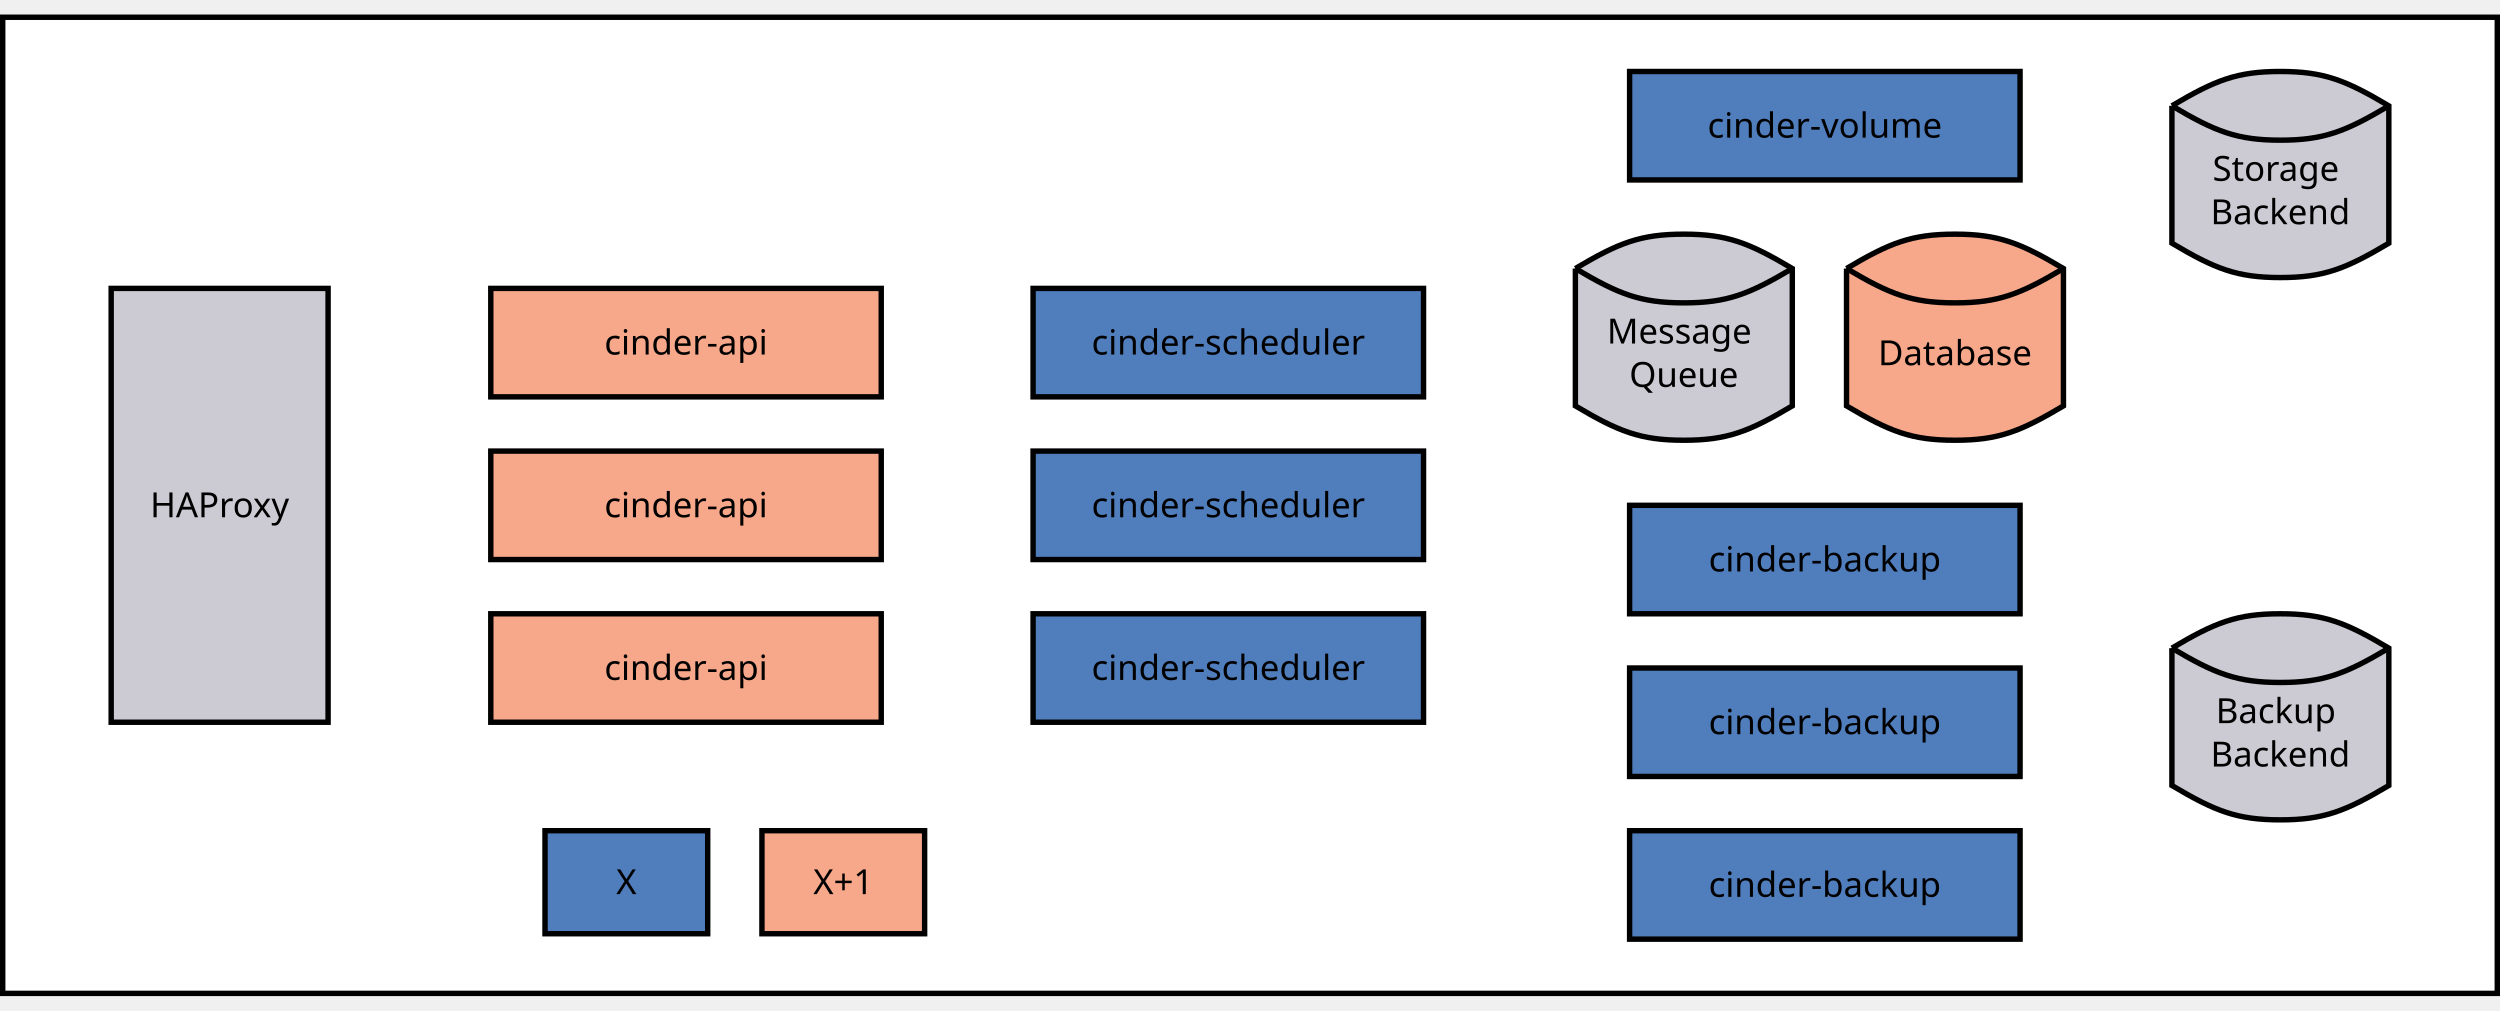
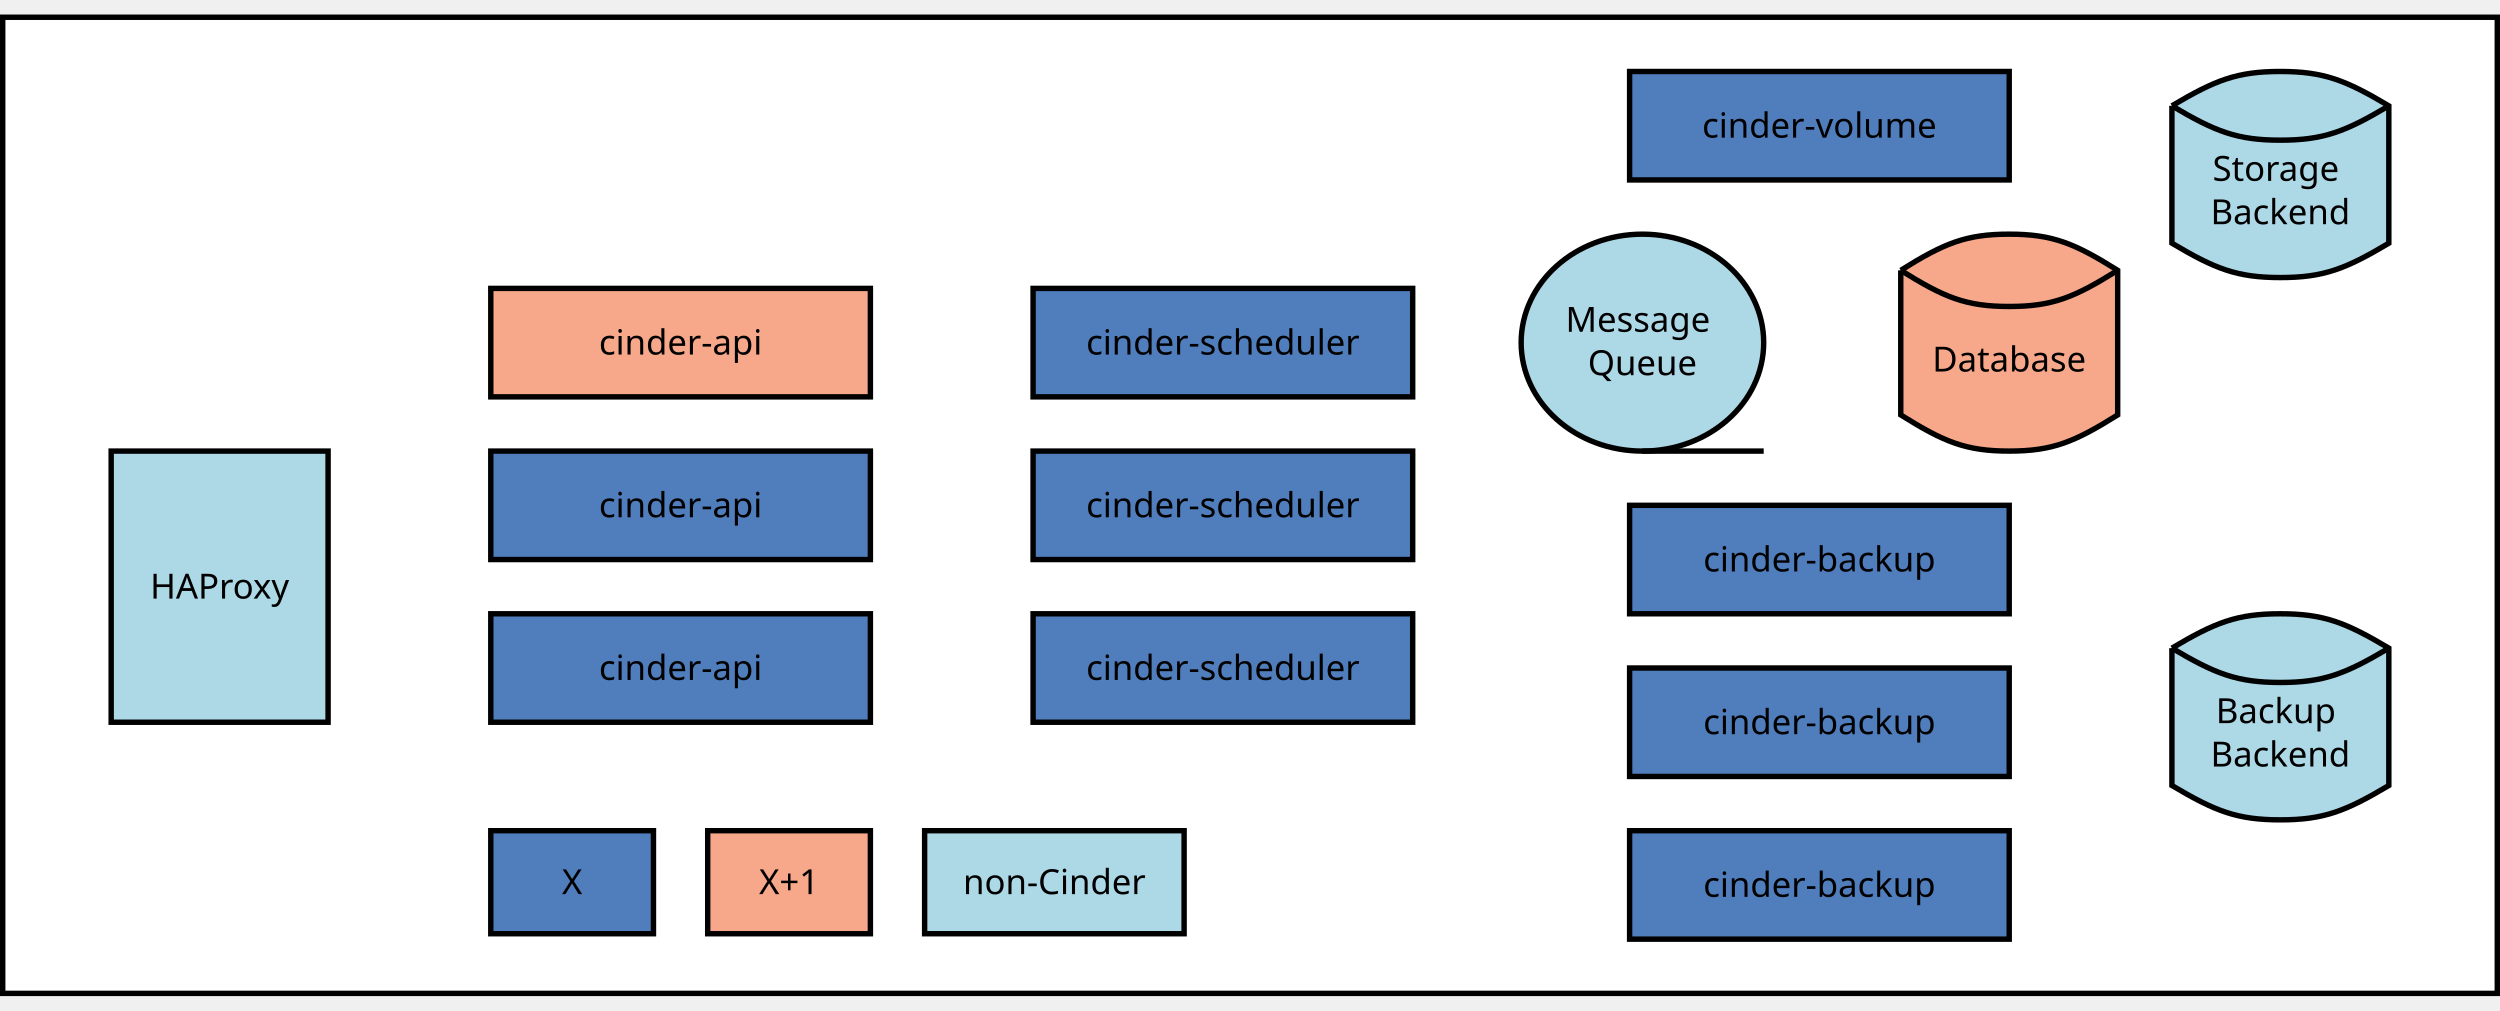
<svg xmlns="http://www.w3.org/2000/svg" width="47cm" height="19cm" viewBox="-61 -21 922 362">
  <g>
    <rect style="fill: #ffffff" x="-60" y="-20" width="920" height="360" />
    <rect style="fill: none; fill-opacity:0; stroke-width: 2; stroke: #000000" x="-60" y="-20" width="920" height="360" />
    <text font-size="12.8" style="fill: #000000;text-anchor:middle;font-family:sans-serif;font-style:normal;font-weight:normal" x="400" y="163.9">
      <tspan x="400" y="163.9" />
    </text>
  </g>
  <g>
-     <rect style="fill: #f7a88a" x="120" y="140" width="144" height="40" />
-     <rect style="fill: none; fill-opacity:0; stroke-width: 2; stroke: #000000" x="120" y="140" width="144" height="40" />
-     <text font-size="12.8" style="fill: #000000;text-anchor:middle;font-family:Montserrat;font-style:normal;font-weight:normal" x="192" y="164.4">
-       <tspan x="192" y="164.4">cinder-api</tspan>
+     <rect style="fill: #507dbc" x="120" y="140" width="140" height="40" />
+     <rect style="fill: none; fill-opacity:0; stroke-width: 2; stroke: #000000" x="120" y="140" width="140" height="40" />
+     <text font-size="12.8" style="fill: #000000;text-anchor:middle;font-family:Montserrat;font-style:normal;font-weight:normal" x="190" y="164.4">
+       <tspan x="190" y="164.4">cinder-api</tspan>
    </text>
  </g>
  <g>
-     <rect style="fill: #507dbc" x="320" y="140" width="144" height="40" />
-     <rect style="fill: none; fill-opacity:0; stroke-width: 2; stroke: #000000" x="320" y="140" width="144" height="40" />
-     <text font-size="12.8" style="fill: #000000;text-anchor:middle;font-family:Montserrat;font-style:normal;font-weight:normal" x="392" y="164.4">
-       <tspan x="392" y="164.4">cinder-scheduler</tspan>
+     <rect style="fill: #507dbc" x="320" y="140" width="140" height="40" />
+     <rect style="fill: none; fill-opacity:0; stroke-width: 2; stroke: #000000" x="320" y="140" width="140" height="40" />
+     <text font-size="12.8" style="fill: #000000;text-anchor:middle;font-family:Montserrat;font-style:normal;font-weight:normal" x="390" y="164.4">
+       <tspan x="390" y="164.4">cinder-scheduler</tspan>
    </text>
  </g>
  <g>
-     <rect style="fill: #507dbc" x="540" y="0" width="144" height="40" />
-     <rect style="fill: none; fill-opacity:0; stroke-width: 2; stroke: #000000" x="540" y="0" width="144" height="40" />
-     <text font-size="12.8" style="fill: #000000;text-anchor:middle;font-family:Montserrat;font-style:normal;font-weight:normal" x="612" y="24.4">
-       <tspan x="612" y="24.4">cinder-volume</tspan>
+     <rect style="fill: #507dbc" x="540" y="0" width="140" height="40" />
+     <rect style="fill: none; fill-opacity:0; stroke-width: 2; stroke: #000000" x="540" y="0" width="140" height="40" />
+     <text font-size="12.8" style="fill: #000000;text-anchor:middle;font-family:Montserrat;font-style:normal;font-weight:normal" x="610" y="24.4">
+       <tspan x="610" y="24.4">cinder-volume</tspan>
    </text>
  </g>
  <g>
-     <path style="fill: #cccbd3" d="M 740 12.667 C 756,3.167 764,0 780,0 C 796,0 804,3.167 820,12.667 L 820,63.333 C 804,72.833 796,76 780,76 C 764,76 756,72.833 740,63.333 L 740,12.667z" />
+     <path style="fill: #add8e6" d="M 740 12.667 C 756,3.167 764,0 780,0 C 796,0 804,3.167 820,12.667 L 820,63.333 C 804,72.833 796,76 780,76 C 764,76 756,72.833 740,63.333 L 740,12.667z" />
    <path style="fill: none; fill-opacity:0; stroke-width: 2; stroke: #000000" d="M 740 12.667 C 756,3.167 764,0 780,0 C 796,0 804,3.167 820,12.667 L 820,63.333 C 804,72.833 796,76 780,76 C 764,76 756,72.833 740,63.333 L 740,12.667" />
    <path style="fill: none; fill-opacity:0; stroke-width: 2; stroke: #000000" d="M 740 12.667 C 756,22.167 764,25.333 780,25.333 C 796,25.333 804,22.167 820,12.667" />
    <text font-size="12.8" style="fill: #000000;text-anchor:middle;font-family:Montserrat;font-style:normal;font-weight:normal" x="780" y="40.333">
      <tspan x="780" y="40.333">Storage</tspan>
      <tspan x="780" y="56.333">Backend</tspan>
    </text>
  </g>
  <g>
-     <rect style="fill: #507dbc" x="540" y="280" width="144" height="40" />
-     <rect style="fill: none; fill-opacity:0; stroke-width: 2; stroke: #000000" x="540" y="280" width="144" height="40" />
-     <text font-size="12.8" style="fill: #000000;text-anchor:middle;font-family:Montserrat;font-style:normal;font-weight:normal" x="612" y="304.4">
-       <tspan x="612" y="304.4">cinder-backup</tspan>
+     <rect style="fill: #507dbc" x="540" y="280" width="140" height="40" />
+     <rect style="fill: none; fill-opacity:0; stroke-width: 2; stroke: #000000" x="540" y="280" width="140" height="40" />
+     <text font-size="12.8" style="fill: #000000;text-anchor:middle;font-family:Montserrat;font-style:normal;font-weight:normal" x="610" y="304.4">
+       <tspan x="610" y="304.4">cinder-backup</tspan>
    </text>
  </g>
  <g>
-     <rect style="fill: #507dbc" x="540" y="220" width="144" height="40" />
-     <rect style="fill: none; fill-opacity:0; stroke-width: 2; stroke: #000000" x="540" y="220" width="144" height="40" />
-     <text font-size="12.8" style="fill: #000000;text-anchor:middle;font-family:Montserrat;font-style:normal;font-weight:normal" x="612" y="244.4">
-       <tspan x="612" y="244.4">cinder-backup</tspan>
+     <rect style="fill: #507dbc" x="540" y="220" width="140" height="40" />
+     <rect style="fill: none; fill-opacity:0; stroke-width: 2; stroke: #000000" x="540" y="220" width="140" height="40" />
+     <text font-size="12.8" style="fill: #000000;text-anchor:middle;font-family:Montserrat;font-style:normal;font-weight:normal" x="610" y="244.4">
+       <tspan x="610" y="244.4">cinder-backup</tspan>
    </text>
  </g>
  <g>
-     <path style="fill: #cccbd3" d="M 740 212.667 C 756,203.167 764,200 780,200 C 796,200 804,203.167 820,212.667 L 820,263.333 C 804,272.833 796,276 780,276 C 764,276 756,272.833 740,263.333 L 740,212.667z" />
+     <path style="fill: #add8e6" d="M 740 212.667 C 756,203.167 764,200 780,200 C 796,200 804,203.167 820,212.667 L 820,263.333 C 804,272.833 796,276 780,276 C 764,276 756,272.833 740,263.333 L 740,212.667z" />
    <path style="fill: none; fill-opacity:0; stroke-width: 2; stroke: #000000" d="M 740 212.667 C 756,203.167 764,200 780,200 C 796,200 804,203.167 820,212.667 L 820,263.333 C 804,272.833 796,276 780,276 C 764,276 756,272.833 740,263.333 L 740,212.667" />
    <path style="fill: none; fill-opacity:0; stroke-width: 2; stroke: #000000" d="M 740 212.667 C 756,222.167 764,225.333 780,225.333 C 796,225.333 804,222.167 820,212.667" />
    <text font-size="12.8" style="fill: #000000;text-anchor:middle;font-family:Montserrat;font-style:normal;font-weight:normal" x="780" y="240.333">
      <tspan x="780" y="240.333">Backup</tspan>
      <tspan x="780" y="256.333">Backend</tspan>
    </text>
  </g>
  <g>
-     <rect style="fill: #507dbc" x="320" y="80" width="144" height="40" />
-     <rect style="fill: none; fill-opacity:0; stroke-width: 2; stroke: #000000" x="320" y="80" width="144" height="40" />
-     <text font-size="12.8" style="fill: #000000;text-anchor:middle;font-family:Montserrat;font-style:normal;font-weight:normal" x="392" y="104.4">
-       <tspan x="392" y="104.4">cinder-scheduler</tspan>
+     <rect style="fill: #507dbc" x="320" y="80" width="140" height="40" />
+     <rect style="fill: none; fill-opacity:0; stroke-width: 2; stroke: #000000" x="320" y="80" width="140" height="40" />
+     <text font-size="12.8" style="fill: #000000;text-anchor:middle;font-family:Montserrat;font-style:normal;font-weight:normal" x="390" y="104.4">
+       <tspan x="390" y="104.4">cinder-scheduler</tspan>
    </text>
  </g>
  <g>
-     <rect style="fill: #507dbc" x="320" y="200" width="144" height="40" />
-     <rect style="fill: none; fill-opacity:0; stroke-width: 2; stroke: #000000" x="320" y="200" width="144" height="40" />
-     <text font-size="12.8" style="fill: #000000;text-anchor:middle;font-family:Montserrat;font-style:normal;font-weight:normal" x="392" y="224.4">
-       <tspan x="392" y="224.4">cinder-scheduler</tspan>
+     <rect style="fill: #507dbc" x="320" y="200" width="140" height="40" />
+     <rect style="fill: none; fill-opacity:0; stroke-width: 2; stroke: #000000" x="320" y="200" width="140" height="40" />
+     <text font-size="12.8" style="fill: #000000;text-anchor:middle;font-family:Montserrat;font-style:normal;font-weight:normal" x="390" y="224.4">
+       <tspan x="390" y="224.4">cinder-scheduler</tspan>
    </text>
  </g>
  <g>
-     <rect style="fill: #cccbd3" x="-20" y="80" width="80" height="160" />
-     <rect style="fill: none; fill-opacity:0; stroke-width: 2; stroke: #000000" x="-20" y="80" width="80" height="160" />
-     <text font-size="12.8" style="fill: #000000;text-anchor:middle;font-family:Montserrat;font-style:normal;font-weight:normal" x="20" y="164.4">
-       <tspan x="20" y="164.4">HAProxy</tspan>
+     <rect style="fill: #add8e6" x="-20" y="140" width="80" height="100" />
+     <rect style="fill: none; fill-opacity:0; stroke-width: 2; stroke: #000000" x="-20" y="140" width="80" height="100" />
+     <text font-size="12.8" style="fill: #000000;text-anchor:middle;font-family:Montserrat;font-style:normal;font-weight:normal" x="20" y="194.4">
+       <tspan x="20" y="194.4">HAProxy</tspan>
    </text>
  </g>
  <g>
-     <rect style="fill: #f7a88a" x="120" y="80" width="144" height="40" />
-     <rect style="fill: none; fill-opacity:0; stroke-width: 2; stroke: #000000" x="120" y="80" width="144" height="40" />
-     <text font-size="12.8" style="fill: #000000;text-anchor:middle;font-family:Montserrat;font-style:normal;font-weight:normal" x="192" y="104.4">
-       <tspan x="192" y="104.4">cinder-api</tspan>
+     <rect style="fill: #507dbc" x="120" y="200" width="140" height="40" />
+     <rect style="fill: none; fill-opacity:0; stroke-width: 2; stroke: #000000" x="120" y="200" width="140" height="40" />
+     <text font-size="12.8" style="fill: #000000;text-anchor:middle;font-family:Montserrat;font-style:normal;font-weight:normal" x="190" y="224.4">
+       <tspan x="190" y="224.4">cinder-api</tspan>
    </text>
  </g>
  <g>
-     <rect style="fill: #f7a88a" x="120" y="200" width="144" height="40" />
-     <rect style="fill: none; fill-opacity:0; stroke-width: 2; stroke: #000000" x="120" y="200" width="144" height="40" />
-     <text font-size="12.8" style="fill: #000000;text-anchor:middle;font-family:Montserrat;font-style:normal;font-weight:normal" x="192" y="224.4">
-       <tspan x="192" y="224.4">cinder-api</tspan>
+     <path style="fill: #f7a88a" d="M 640 73.333 C 656,63.333 664,60 680,60 C 696,60 704,63.333 720,73.333 L 720,126.667 C 704,136.667 696,140 680,140 C 664,140 656,136.667 640,126.667 L 640,73.333z" />
+     <path style="fill: none; fill-opacity:0; stroke-width: 2; stroke: #000000" d="M 640 73.333 C 656,63.333 664,60 680,60 C 696,60 704,63.333 720,73.333 L 720,126.667 C 704,136.667 696,140 680,140 C 664,140 656,136.667 640,126.667 L 640,73.333" />
+     <path style="fill: none; fill-opacity:0; stroke-width: 2; stroke: #000000" d="M 640 73.333 C 656,83.333 664,86.667 680,86.667 C 696,86.667 704,83.333 720,73.333" />
+     <text font-size="12.8" style="fill: #000000;text-anchor:middle;font-family:Montserrat;font-style:normal;font-weight:normal" x="680" y="110.667">
+       <tspan x="680" y="110.667">Database</tspan>
    </text>
  </g>
  <g>
-     <path style="fill: #cccbd3" d="M 520 72.667 C 536,63.167 544,60 560,60 C 576,60 584,63.167 600,72.667 L 600,123.333 C 584,132.833 576,136 560,136 C 544,136 536,132.833 520,123.333 L 520,72.667z" />
-     <path style="fill: none; fill-opacity:0; stroke-width: 2; stroke: #000000" d="M 520 72.667 C 536,63.167 544,60 560,60 C 576,60 584,63.167 600,72.667 L 600,123.333 C 584,132.833 576,136 560,136 C 544,136 536,132.833 520,123.333 L 520,72.667" />
-     <path style="fill: none; fill-opacity:0; stroke-width: 2; stroke: #000000" d="M 520 72.667 C 536,82.167 544,85.333 560,85.333 C 576,85.333 584,82.167 600,72.667" />
-     <text font-size="12.8" style="fill: #000000;text-anchor:middle;font-family:Montserrat;font-style:normal;font-weight:normal" x="560" y="100.333">
-       <tspan x="560" y="100.333">Message</tspan>
-       <tspan x="560" y="116.333">Queue</tspan>
+     <rect style="fill: #507dbc" x="120" y="280" width="60" height="38" />
+     <rect style="fill: none; fill-opacity:0; stroke-width: 2; stroke: #000000" x="120" y="280" width="60" height="38" />
+     <text font-size="12.8" style="fill: #000000;text-anchor:middle;font-family:Montserrat;font-style:normal;font-weight:normal" x="150" y="303.4">
+       <tspan x="150" y="303.4">X</tspan>
    </text>
  </g>
  <g>
-     <path style="fill: #f7a88a" d="M 620 72.667 C 636,63.167 644,60 660,60 C 676,60 684,63.167 700,72.667 L 700,123.333 C 684,132.833 676,136 660,136 C 644,136 636,132.833 620,123.333 L 620,72.667z" />
-     <path style="fill: none; fill-opacity:0; stroke-width: 2; stroke: #000000" d="M 620 72.667 C 636,63.167 644,60 660,60 C 676,60 684,63.167 700,72.667 L 700,123.333 C 684,132.833 676,136 660,136 C 644,136 636,132.833 620,123.333 L 620,72.667" />
-     <path style="fill: none; fill-opacity:0; stroke-width: 2; stroke: #000000" d="M 620 72.667 C 636,82.167 644,85.333 660,85.333 C 676,85.333 684,82.167 700,72.667" />
-     <text font-size="12.8" style="fill: #000000;text-anchor:middle;font-family:Montserrat;font-style:normal;font-weight:normal" x="660" y="108.333">
-       <tspan x="660" y="108.333">Database</tspan>
+     <rect style="fill: #f7a88a" x="200" y="280" width="60" height="38" />
+     <rect style="fill: none; fill-opacity:0; stroke-width: 2; stroke: #000000" x="200" y="280" width="60" height="38" />
+     <text font-size="12.8" style="fill: #000000;text-anchor:middle;font-family:Montserrat;font-style:normal;font-weight:normal" x="230" y="303.4">
+       <tspan x="230" y="303.4">X+1</tspan>
+     </text>
+   </g>
+   <text font-size="12.8" style="fill: #000000;text-anchor:start;font-family:sans-serif;font-style:normal;font-weight:normal" x="150" y="299">
+     <tspan x="150" y="299" />
+   </text>
+   <text font-size="12.8" style="fill: #000000;text-anchor:start;font-family:sans-serif;font-style:normal;font-weight:normal" x="230" y="299">
+     <tspan x="230" y="299" />
+   </text>
+   <g>
+     <rect style="fill: #507dbc" x="540" y="160" width="140" height="40" />
+     <rect style="fill: none; fill-opacity:0; stroke-width: 2; stroke: #000000" x="540" y="160" width="140" height="40" />
+     <text font-size="12.8" style="fill: #000000;text-anchor:middle;font-family:Montserrat;font-style:normal;font-weight:normal" x="610" y="184.4">
+       <tspan x="610" y="184.4">cinder-backup</tspan>
+     </text>
+   </g>
+   <text font-size="12.8" style="fill: #000000;text-anchor:start;font-family:sans-serif;font-style:normal;font-weight:normal" x="398.178" y="14.542">
+     <tspan x="398.178" y="14.542" />
+   </text>
+   <g>
+     <rect style="fill: #f7a88a" x="120" y="80" width="140" height="40" />
+     <rect style="fill: none; fill-opacity:0; stroke-width: 2; stroke: #000000" x="120" y="80" width="140" height="40" />
+     <text font-size="12.8" style="fill: #000000;text-anchor:middle;font-family:Montserrat;font-style:normal;font-weight:normal" x="190" y="104.4">
+       <tspan x="190" y="104.4">cinder-api</tspan>
    </text>
  </g>
  <g>
-     <rect style="fill: #507dbc" x="140" y="280" width="60" height="38" />
-     <rect style="fill: none; fill-opacity:0; stroke-width: 2; stroke: #000000" x="140" y="280" width="60" height="38" />
-     <text font-size="12.8" style="fill: #000000;text-anchor:middle;font-family:Montserrat;font-style:normal;font-weight:normal" x="170" y="303.4">
-       <tspan x="170" y="303.4">X</tspan>
+     <ellipse style="fill: #add8e6" cx="544.725" cy="100" rx="44.725" ry="40" />
+     <ellipse style="fill: none; fill-opacity:0; stroke-width: 2; stroke: #000000" cx="544.725" cy="100" rx="44.725" ry="40" />
+     <line style="fill: none; fill-opacity:0; stroke-width: 2; stroke: #000000" x1="544.725" y1="140" x2="589.45" y2="140" />
+     <text font-size="12.8" style="fill: #000000;text-anchor:middle;font-family:Montserrat;font-style:normal;font-weight:normal" x="544.725" y="96">
+       <tspan x="544.725" y="96">Message</tspan>
+       <tspan x="544.725" y="112">Queue</tspan>
    </text>
  </g>
-   <g>
-     <rect style="fill: #f7a88a" x="220" y="280" width="60" height="38" />
-     <rect style="fill: none; fill-opacity:0; stroke-width: 2; stroke: #000000" x="220" y="280" width="60" height="38" />
-     <text font-size="12.8" style="fill: #000000;text-anchor:middle;font-family:Montserrat;font-style:normal;font-weight:normal" x="250" y="303.4">
-       <tspan x="250" y="303.4">X+1</tspan>
-     </text>
-   </g>
-   <text font-size="12.8" style="fill: #000000;text-anchor:start;font-family:sans-serif;font-style:normal;font-weight:normal" x="170" y="299">
-     <tspan x="170" y="299" />
-   </text>
-   <text font-size="12.8" style="fill: #000000;text-anchor:start;font-family:sans-serif;font-style:normal;font-weight:normal" x="250" y="299">
-     <tspan x="250" y="299" />
+   <text font-size="12.8" style="fill: #000000;text-anchor:start;font-family:sans-serif;font-style:normal;font-weight:normal" x="544.725" y="108">
+     <tspan x="544.725" y="108" />
  </text>
  <g>
-     <rect style="fill: #507dbc" x="540" y="160" width="144" height="40" />
-     <rect style="fill: none; fill-opacity:0; stroke-width: 2; stroke: #000000" x="540" y="160" width="144" height="40" />
-     <text font-size="12.8" style="fill: #000000;text-anchor:middle;font-family:Montserrat;font-style:normal;font-weight:normal" x="612" y="184.4">
-       <tspan x="612" y="184.4">cinder-backup</tspan>
+     <rect style="fill: #add8e6" x="280" y="280" width="95.7" height="38" />
+     <rect style="fill: none; fill-opacity:0; stroke-width: 2; stroke: #000000" x="280" y="280" width="95.7" height="38" />
+     <text font-size="12.8" style="fill: #000000;text-anchor:middle;font-family:Montserrat;font-style:normal;font-weight:normal" x="327.85" y="303.4">
+       <tspan x="327.85" y="303.4">non-Cinder</tspan>
    </text>
  </g>
</svg>
